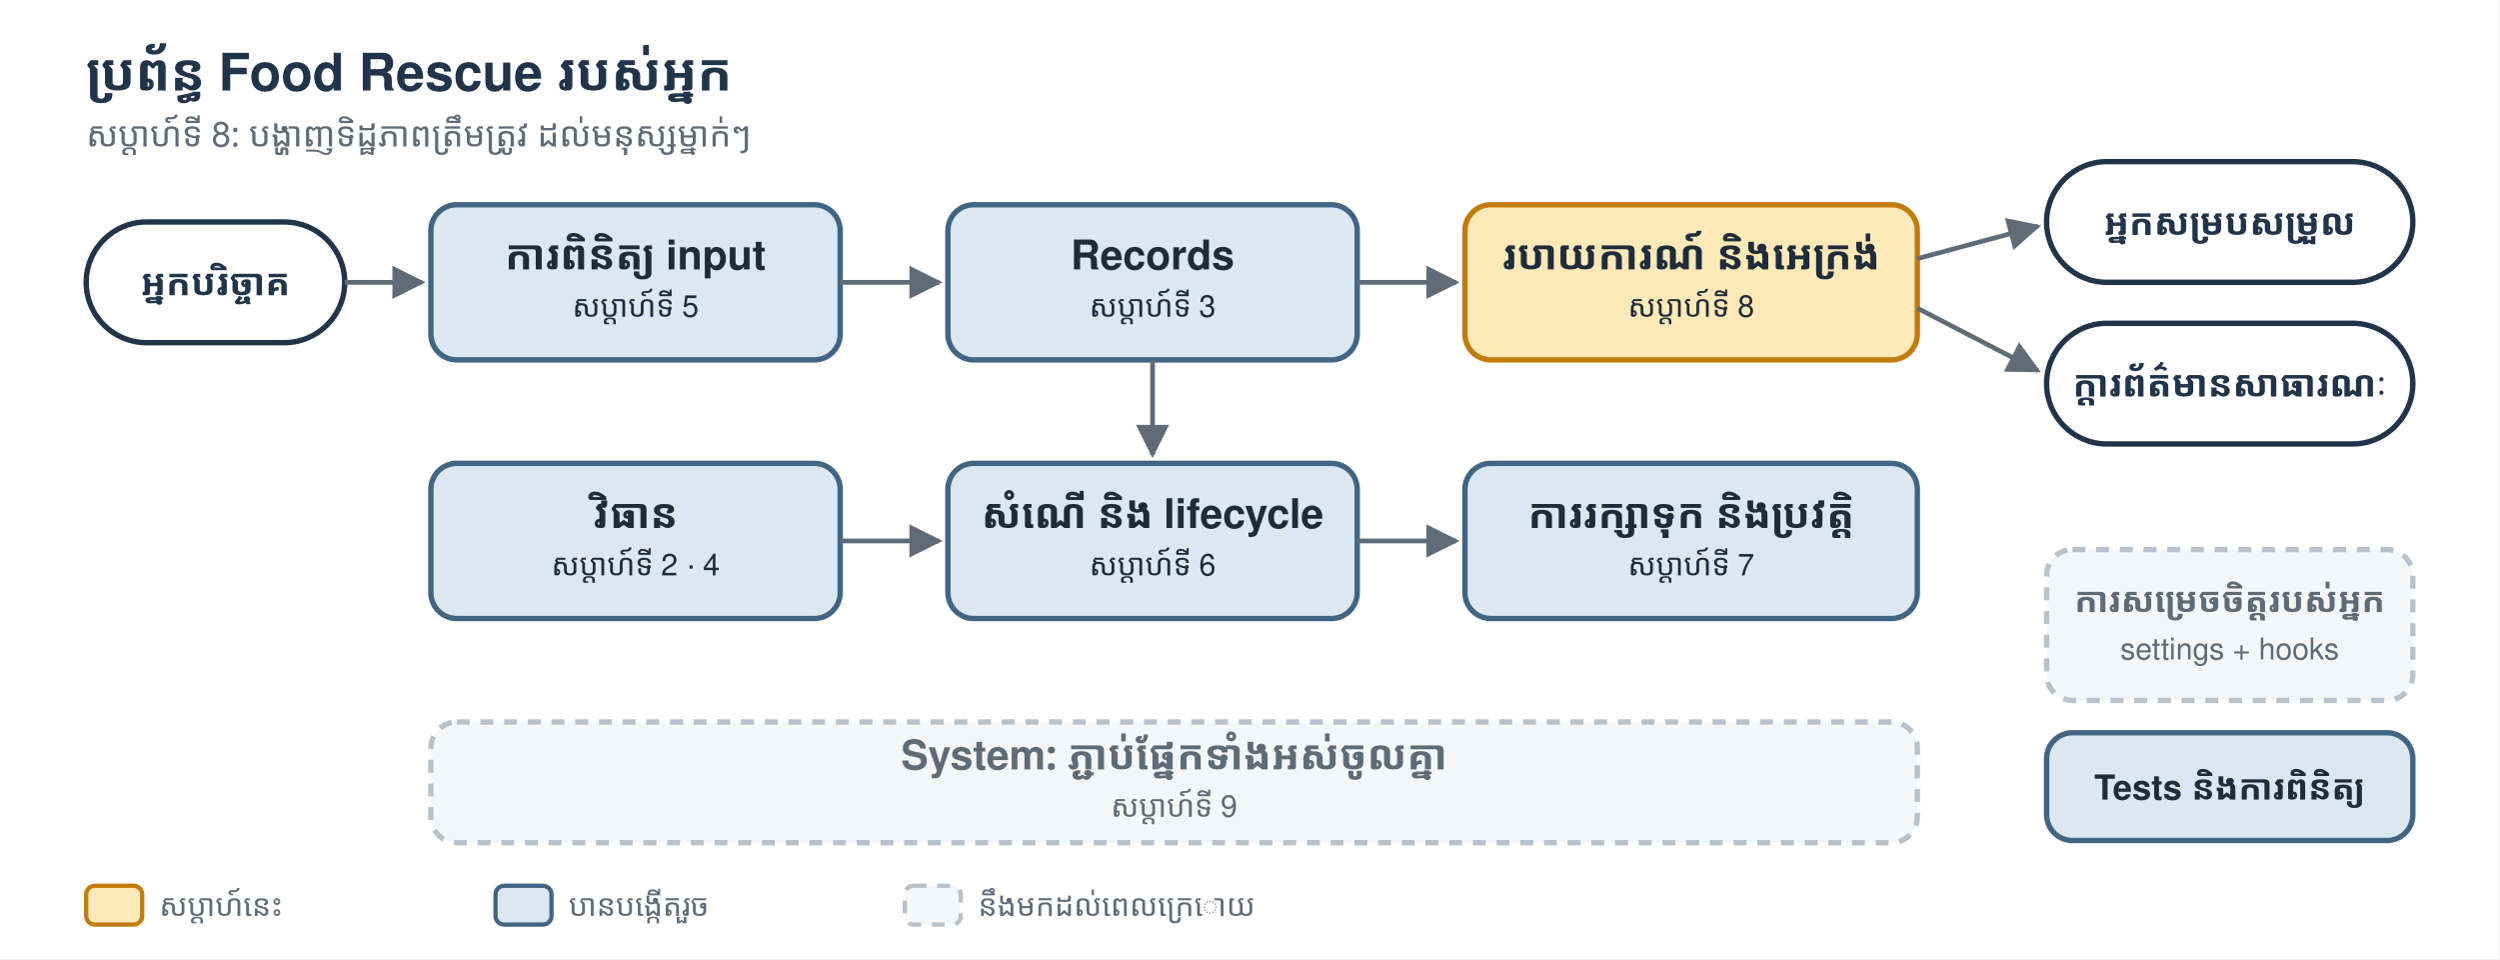
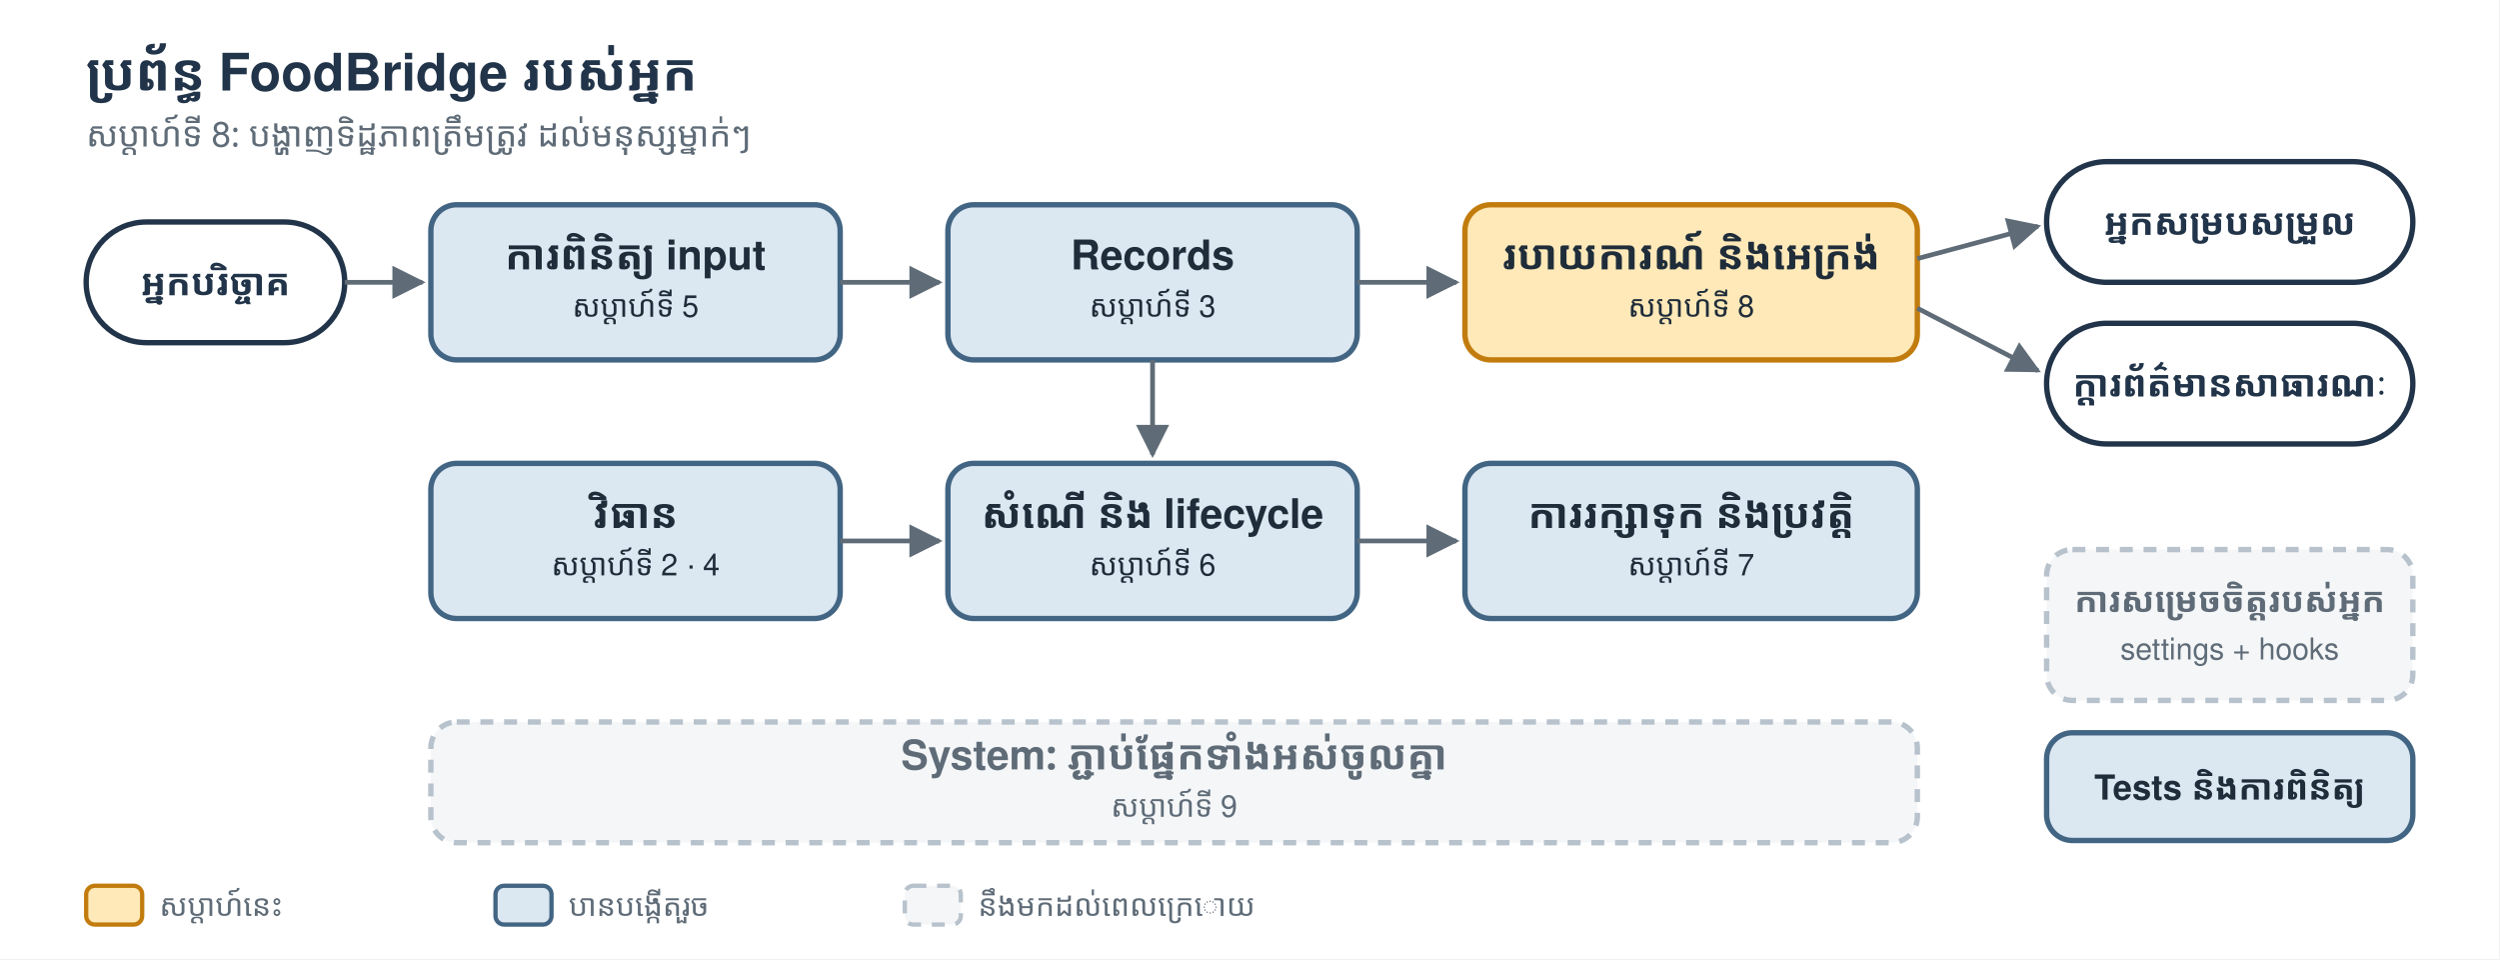
<svg xmlns="http://www.w3.org/2000/svg" width="1160" height="445" viewBox="0 0 1160 445" role="img" font-family="system-ui, -apple-system, 'Segoe UI', 'Noto Sans Khmer', 'Khmer Sangam MN', 'Khmer UI', 'Khmer OS Battambang', Helvetica, Arial, sans-serif">
  <rect width="1160" height="445" fill="#ffffff" />
  <defs>
    <marker id="arrow" viewBox="0 0 10 10" refX="9" refY="5" markerWidth="7" markerHeight="7" orient="auto-start-reverse">
      <path d="M0,0 L10,5 L0,10 z" fill="#5f6c78" />
    </marker>
  </defs>
-   <text x="40" y="42" font-size="24" font-weight="700" fill="#213449" text-anchor="start">ប្រព័ន្ធ Food Rescue របស់អ្នក</text>
+   <text x="40" y="42" font-size="24" font-weight="700" fill="#213449" text-anchor="start">ប្រព័ន្ធ FoodBridge របស់អ្នក</text>
  <text x="40" y="68" font-size="16" font-weight="400" fill="#5f6c78" text-anchor="start">សប្ដាហ៍ទី 8: បង្ហាញទិដ្ឋភាពត្រឹមត្រូវ ដល់មនុស្សម្នាក់ៗ</text>
  <rect x="200" y="95" width="190" height="72" rx="12" fill="#dbe7f1" stroke="#426583" stroke-width="2.5" />
  <text x="295.0" y="125.0" text-anchor="middle" font-size="19" font-weight="700" fill="#1f2d3a">ការពិនិត្យ input</text>
  <text x="295.0" y="147.0" text-anchor="middle" font-size="14" fill="#1f2d3a">សប្ដាហ៍ទី 5</text>
  <rect x="440" y="95" width="190" height="72" rx="12" fill="#dbe7f1" stroke="#426583" stroke-width="2.5" />
  <text x="535.0" y="125.0" text-anchor="middle" font-size="19" font-weight="700" fill="#1f2d3a">Records</text>
  <text x="535.0" y="147.0" text-anchor="middle" font-size="14" fill="#1f2d3a">សប្ដាហ៍ទី 3</text>
  <rect x="680" y="95" width="210" height="72" rx="12" fill="#ffe9b8" stroke="#c27c0e" stroke-width="2.5" />
  <text x="785.0" y="125.0" text-anchor="middle" font-size="19" font-weight="700" fill="#1f2d3a">របាយការណ៍ និងអេក្រង់</text>
  <text x="785.0" y="147.0" text-anchor="middle" font-size="14" fill="#1f2d3a">សប្ដាហ៍ទី 8</text>
  <rect x="200" y="215" width="190" height="72" rx="12" fill="#dbe7f1" stroke="#426583" stroke-width="2.5" />
  <text x="295.0" y="245.0" text-anchor="middle" font-size="19" font-weight="700" fill="#1f2d3a">វិធាន</text>
  <text x="295.0" y="267.0" text-anchor="middle" font-size="14" fill="#1f2d3a">សប្ដាហ៍ទី 2 · 4</text>
  <rect x="440" y="215" width="190" height="72" rx="12" fill="#dbe7f1" stroke="#426583" stroke-width="2.5" />
  <text x="535.0" y="245.0" text-anchor="middle" font-size="19" font-weight="700" fill="#1f2d3a">សំណើ និង lifecycle</text>
  <text x="535.0" y="267.0" text-anchor="middle" font-size="14" fill="#1f2d3a">សប្ដាហ៍ទី 6</text>
  <rect x="680" y="215" width="210" height="72" rx="12" fill="#dbe7f1" stroke="#426583" stroke-width="2.5" />
  <text x="785.0" y="245.0" text-anchor="middle" font-size="19" font-weight="700" fill="#1f2d3a">ការរក្សាទុក និងប្រវត្តិ</text>
  <text x="785.0" y="267.0" text-anchor="middle" font-size="14" fill="#1f2d3a">សប្ដាហ៍ទី 7</text>
  <rect x="200" y="335" width="690" height="56" rx="12" fill="#f4f6f8" stroke="#b7c2cc" stroke-width="2.5" stroke-dasharray="6 5" />
  <text x="545.0" y="357.0" text-anchor="middle" font-size="19" font-weight="700" fill="#5f6c78">System: ភ្ជាប់ផ្នែកទាំងអស់ចូលគ្នា</text>
  <text x="545.0" y="379.0" text-anchor="middle" font-size="14" fill="#5f6c78">សប្ដាហ៍ទី 9</text>
  <rect x="40" y="103" width="120" height="56" rx="28" fill="#ffffff" stroke="#213449" stroke-width="2.5" />
  <text x="100.0" y="137.0" text-anchor="middle" font-size="17" font-weight="700" fill="#213449">អ្នកបរិច្ចាគ</text>
  <rect x="950" y="75" width="170" height="56" rx="28" fill="#ffffff" stroke="#213449" stroke-width="2.5" />
  <text x="1035.0" y="109.0" text-anchor="middle" font-size="17" font-weight="700" fill="#213449">អ្នកសម្របសម្រួល</text>
  <rect x="950" y="150" width="170" height="56" rx="28" fill="#ffffff" stroke="#213449" stroke-width="2.5" />
  <text x="1035.0" y="184.0" text-anchor="middle" font-size="17" font-weight="700" fill="#213449">ក្ដារព័ត៌មានសាធារណៈ</text>
  <line x1="160" y1="131" x2="196" y2="131" stroke="#5f6c78" stroke-width="2.2" marker-end="url(#arrow)" />
  <line x1="390" y1="131" x2="436" y2="131" stroke="#5f6c78" stroke-width="2.2" marker-end="url(#arrow)" />
  <line x1="630" y1="131" x2="676" y2="131" stroke="#5f6c78" stroke-width="2.2" marker-end="url(#arrow)" />
  <line x1="890" y1="120" x2="946" y2="105" stroke="#5f6c78" stroke-width="2.2" marker-end="url(#arrow)" />
  <line x1="890" y1="143" x2="946" y2="172" stroke="#5f6c78" stroke-width="2.2" marker-end="url(#arrow)" />
  <line x1="535" y1="167" x2="535" y2="211" stroke="#5f6c78" stroke-width="2.2" marker-end="url(#arrow)" />
  <line x1="390" y1="251" x2="436" y2="251" stroke="#5f6c78" stroke-width="2.2" marker-end="url(#arrow)" />
  <line x1="630" y1="251" x2="676" y2="251" stroke="#5f6c78" stroke-width="2.2" marker-end="url(#arrow)" />
  <rect x="950" y="255" width="170" height="70" rx="12" fill="#f4f6f8" stroke="#b7c2cc" stroke-width="2.5" stroke-dasharray="6 5" />
  <text x="1035.0" y="284.0" text-anchor="middle" font-size="16" font-weight="700" fill="#5f6c78">ការសម្រេចចិត្តរបស់អ្នក</text>
  <text x="1035.0" y="306.0" text-anchor="middle" font-size="14" fill="#5f6c78">settings + hooks</text>
  <rect x="950" y="340" width="170" height="50" rx="12" fill="#dbe7f1" stroke="#426583" stroke-width="2.5" />
  <text x="1035.0" y="371.0" text-anchor="middle" font-size="16" font-weight="700" fill="#1f2d3a">Tests និងការពិនិត្យ</text>
  <rect x="40" y="411" width="26" height="18" rx="4" fill="#ffe9b8" stroke="#c27c0e" stroke-width="2" />
  <text x="74" y="425" font-size="14" font-weight="400" fill="#5f6c78" text-anchor="start">សប្ដាហ៍នេះ</text>
  <rect x="230" y="411" width="26" height="18" rx="4" fill="#dbe7f1" stroke="#426583" stroke-width="2" />
  <text x="264" y="425" font-size="14" font-weight="400" fill="#5f6c78" text-anchor="start">បានបង្កើតរួច</text>
  <rect x="420" y="411" width="26" height="18" rx="4" fill="#f4f6f8" stroke="#b7c2cc" stroke-width="2" stroke-dasharray="6 5" />
  <text x="454" y="425" font-size="14" font-weight="400" fill="#5f6c78" text-anchor="start">នឹងមកដល់ពេលក្រោយ</text>
</svg>
